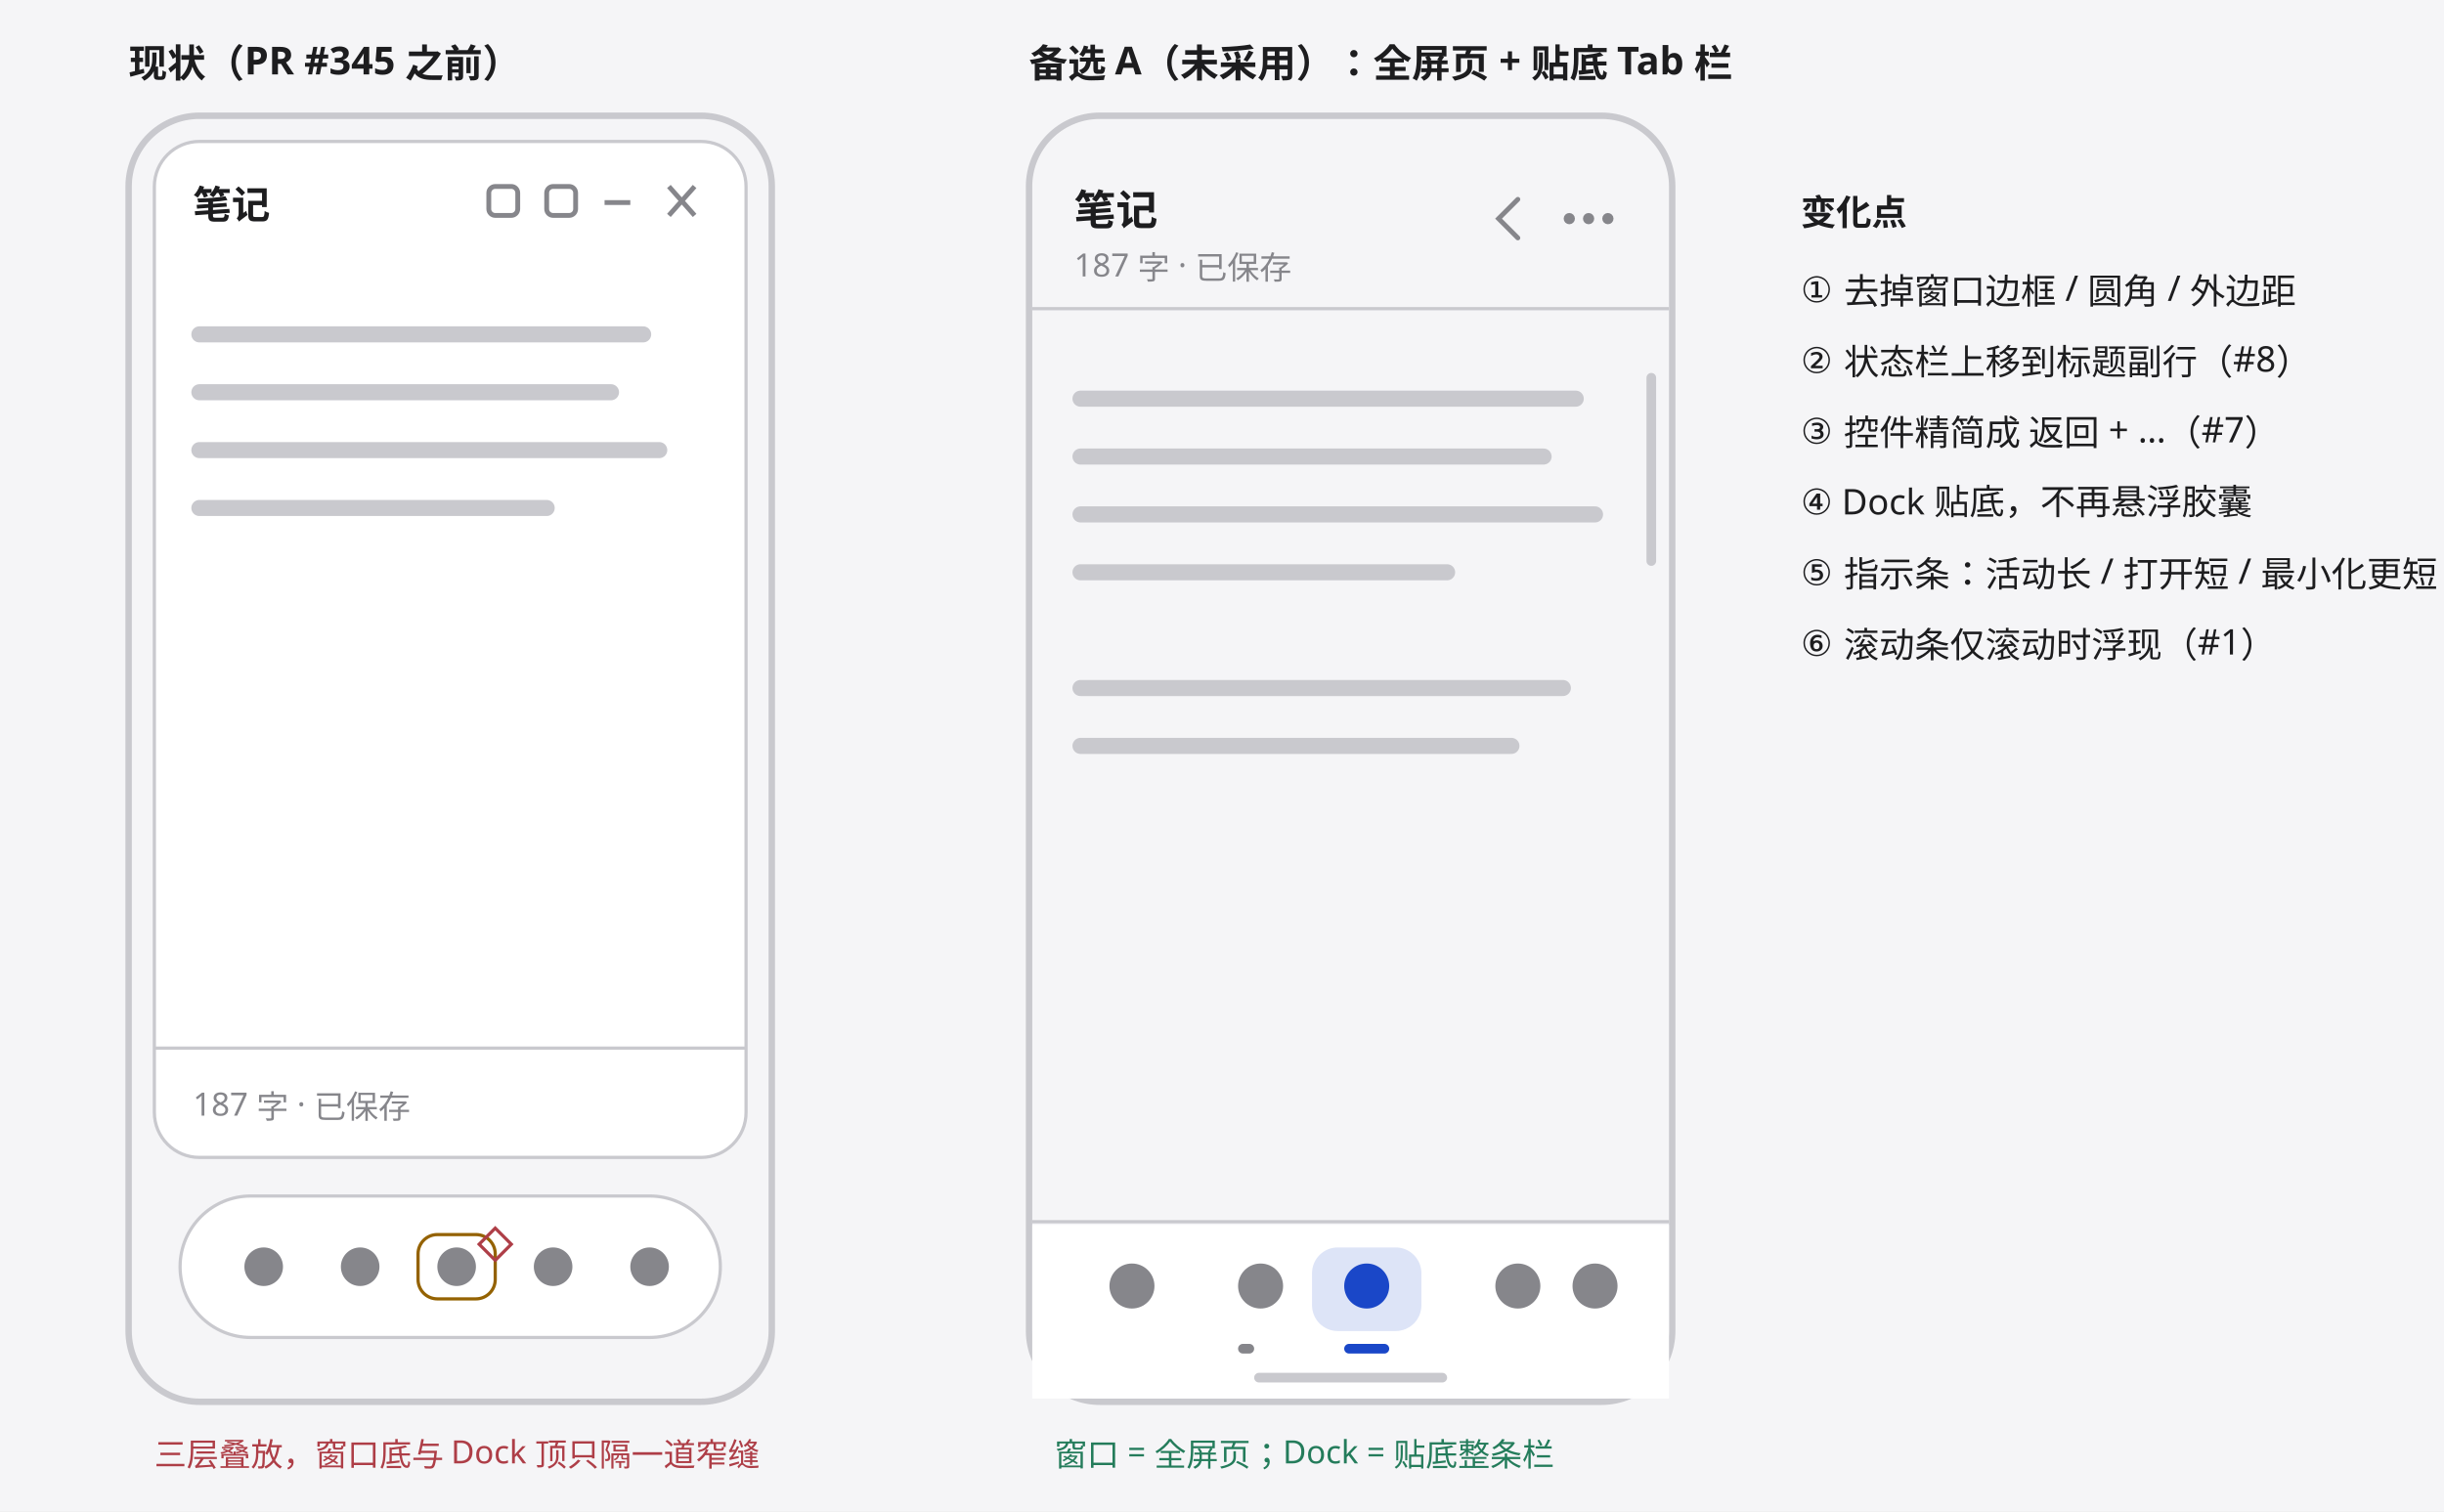
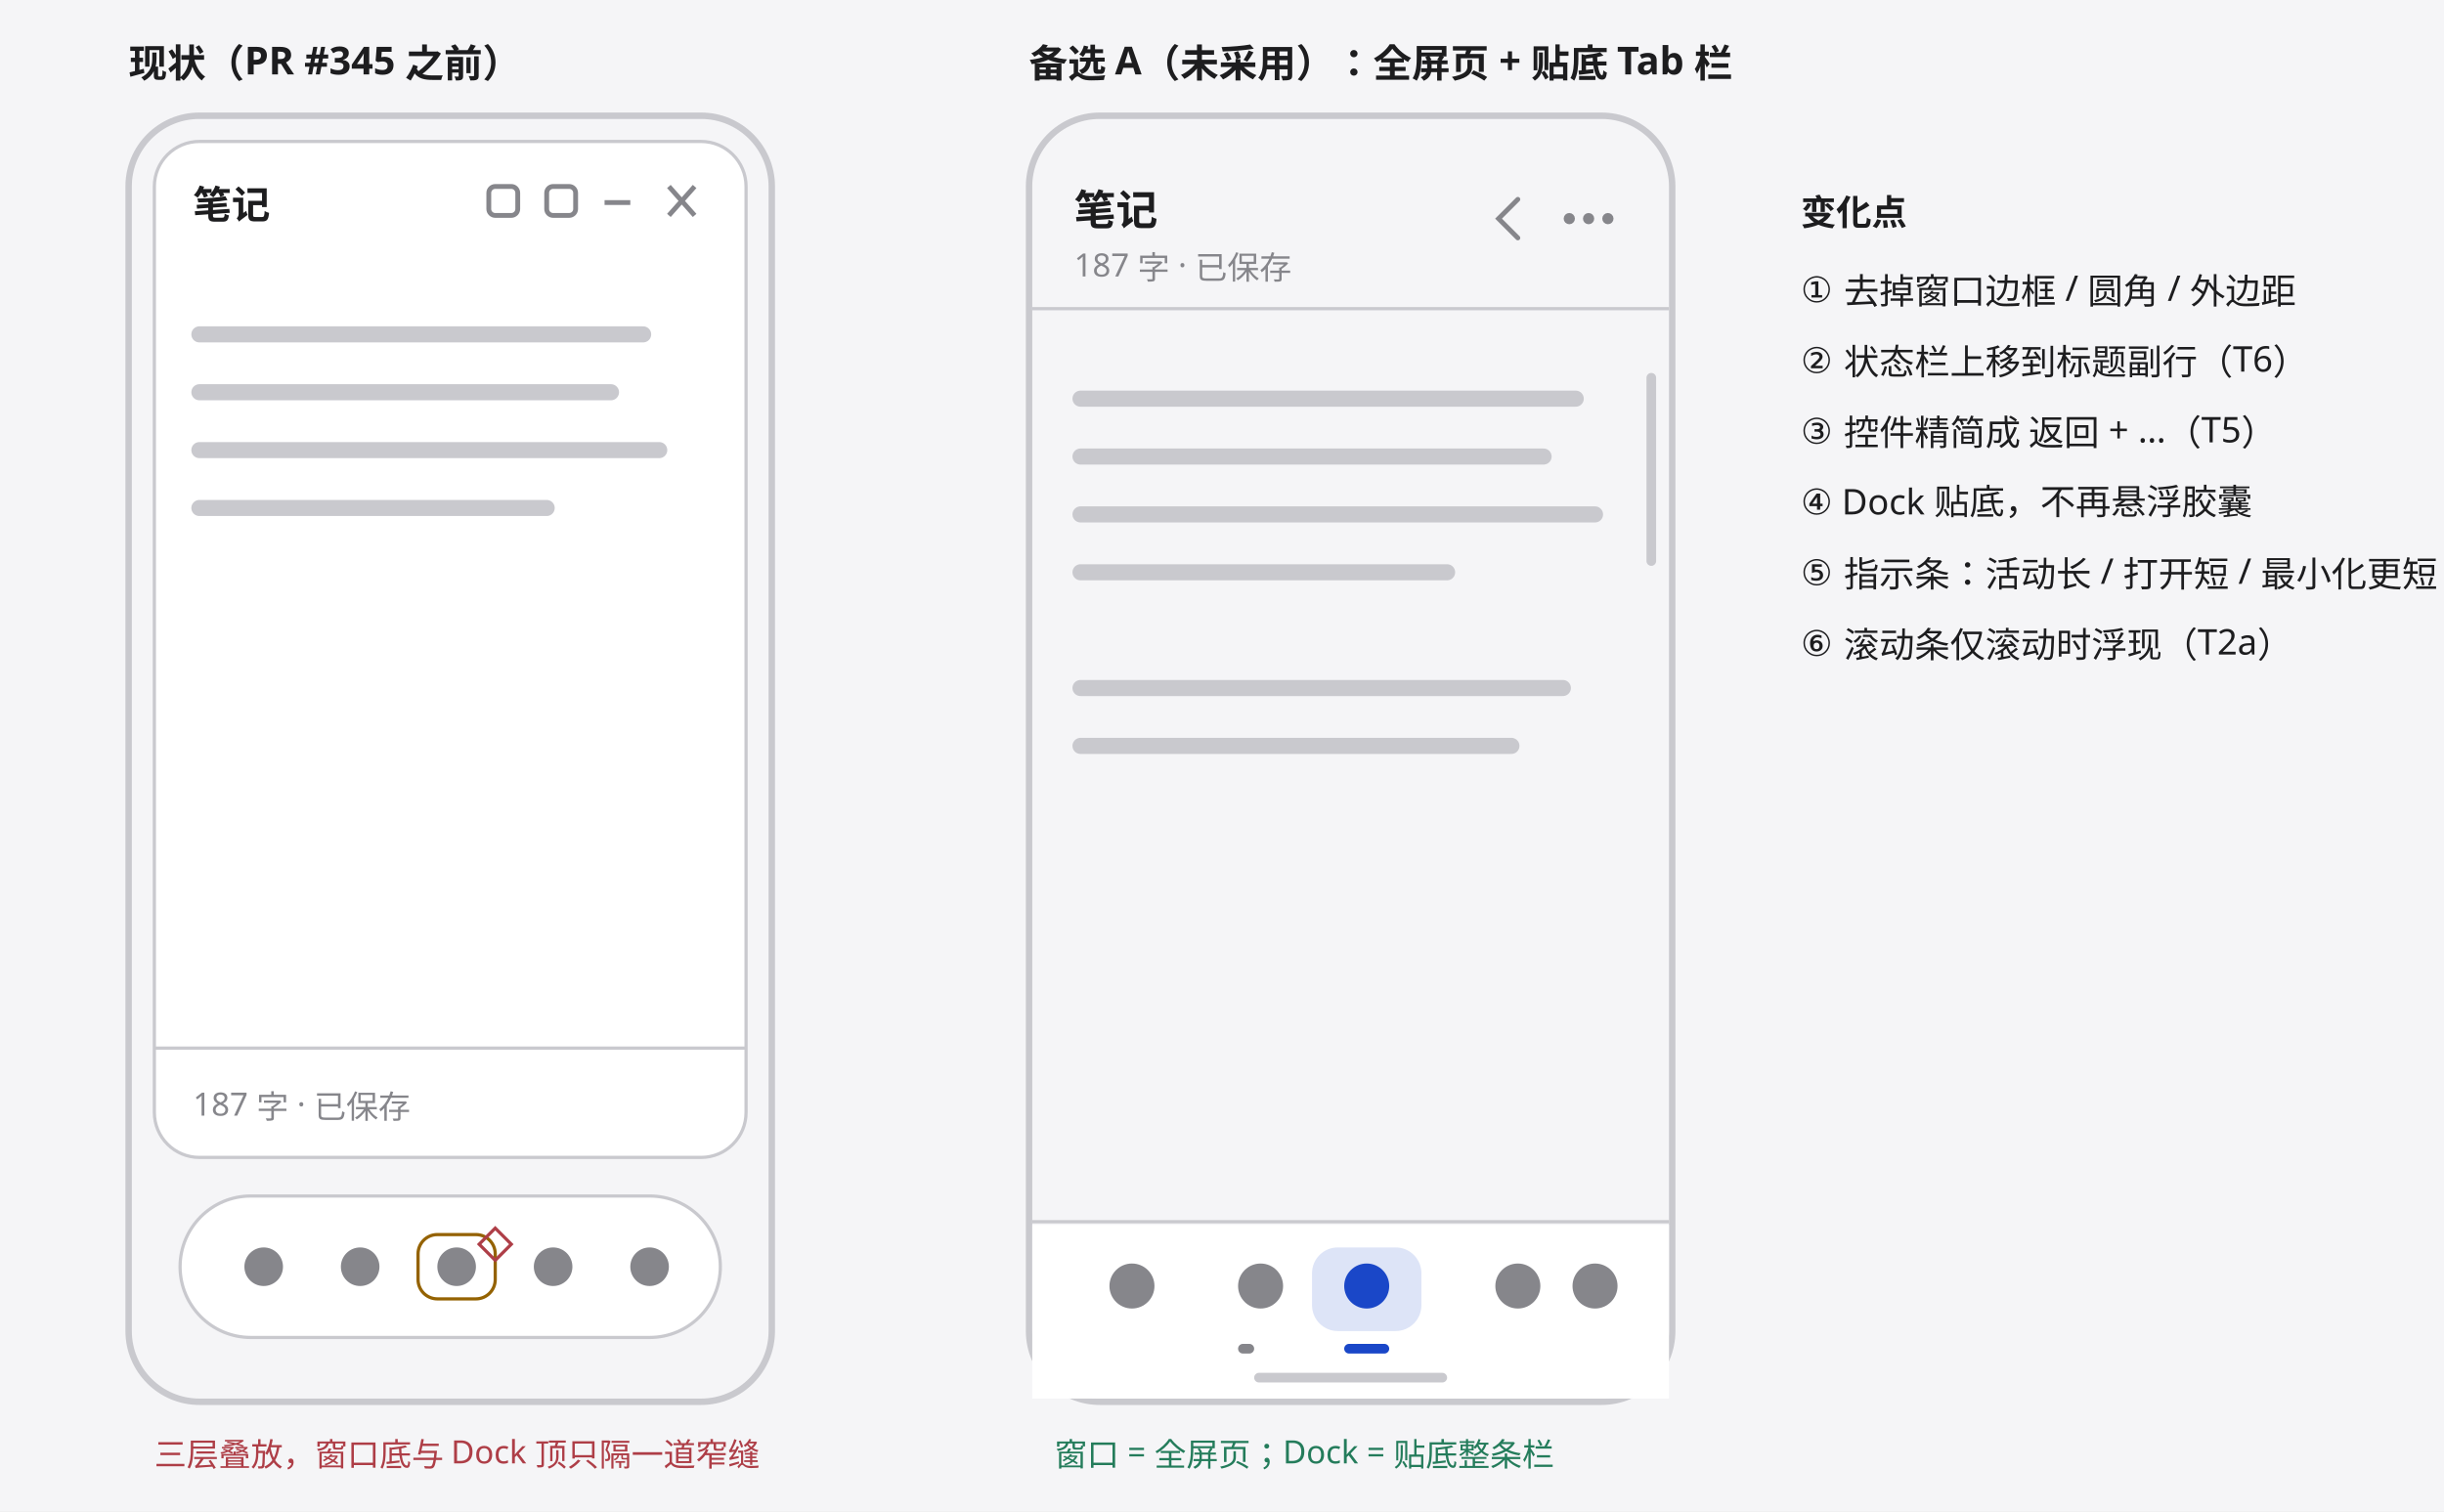
<svg xmlns="http://www.w3.org/2000/svg" viewBox="0 0 760 470" font-family="sans-serif" font-size="12" fill="#1d1d1f">
  <rect width="100%" height="100%" fill="#f5f5f7" />
  <text x="40" y="24" font-weight="bold">现状（PR #345 之前）</text>
  <text x="320" y="24" font-weight="bold">备选 A（未采用）：全屏页 + 贴底 Tab 栏</text>
  <rect x="40" y="36" width="200" height="400" rx="22" fill="none" stroke="#c9c9ce" stroke-width="2" />
  <rect x="48" y="44" width="184" height="316" rx="14" fill="#ffffff" stroke="#c9c9ce" />
  <text x="60" y="68" font-size="12" font-weight="bold">笔记</text>
  <g stroke="#86868b" stroke-width="1.5" fill="none">
    <rect x="152" y="58" width="9" height="9" rx="2" />
    <rect x="170" y="58" width="9" height="9" rx="2" />
    <line x1="188" y1="63" x2="196" y2="63" />
    <path d="M208 58l8 9M216 58l-8 9" />
  </g>
  <g stroke="#c9c9ce" stroke-width="5" stroke-linecap="round">
    <line x1="62" y1="104" x2="200" y2="104" />
    <line x1="62" y1="122" x2="190" y2="122" />
    <line x1="62" y1="140" x2="205" y2="140" />
    <line x1="62" y1="158" x2="170" y2="158" />
  </g>
  <line x1="48" y1="326" x2="232" y2="326" stroke="#c9c9ce" />
  <text x="60" y="347" font-size="10" fill="#86868b">187 字 · 已保存</text>
  <rect x="56" y="372" width="168" height="44" rx="22" fill="#ffffff" stroke="#c9c9ce" />
  <g fill="#86868b">
    <circle cx="82" cy="394" r="6" />
    <circle cx="112" cy="394" r="6" />
    <circle cx="142" cy="394" r="6" />
    <circle cx="172" cy="394" r="6" />
    <circle cx="202" cy="394" r="6" />
  </g>
  <rect x="130" y="384" width="24" height="20" rx="6" fill="none" stroke="#946200" />
  <path d="M154 382l5 5-5 5-5-5z" fill="none" stroke="#ae3e47" />
  <text x="48" y="456" font-size="10" fill="#ae3e47">三层叠放，窗口底与 Dock 顶只隔一道窄缝</text>
  <rect x="320" y="36" width="200" height="400" rx="22" fill="none" stroke="#c9c9ce" stroke-width="2" />
  <text x="334" y="70" font-size="13" font-weight="bold">笔记</text>
  <text x="334" y="86" font-size="10" fill="#86868b">187 字 · 已保存</text>
  <g stroke="#86868b" stroke-width="1.5" fill="none" stroke-linecap="round">
    <path d="M472 62l-6 6 6 6" />
    <circle cx="488" cy="68" r="1" fill="#86868b" />
    <circle cx="494" cy="68" r="1" fill="#86868b" />
    <circle cx="500" cy="68" r="1" fill="#86868b" />
  </g>
  <line x1="321" y1="96" x2="519" y2="96" stroke="#c9c9ce" />
  <g stroke="#c9c9ce" stroke-width="5" stroke-linecap="round">
    <line x1="336" y1="124" x2="490" y2="124" />
    <line x1="336" y1="142" x2="480" y2="142" />
    <line x1="336" y1="160" x2="496" y2="160" />
    <line x1="336" y1="178" x2="450" y2="178" />
    <line x1="336" y1="214" x2="486" y2="214" />
    <line x1="336" y1="232" x2="470" y2="232" />
  </g>
  <rect x="512" y="116" width="3" height="60" rx="1.5" fill="#c9c9ce" />
  <line x1="321" y1="380" x2="519" y2="380" stroke="#c9c9ce" />
  <rect x="321" y="381" width="198" height="54" fill="#ffffff" />
  <g fill="#86868b">
    <circle cx="352" cy="400" r="7" />
    <circle cx="392" cy="400" r="7" />
    <circle cx="472" cy="400" r="7" />
    <circle cx="496" cy="400" r="7" />
  </g>
  <rect x="408" y="388" width="34" height="26" rx="8" fill="#1a47c8" opacity="0.15" />
  <circle cx="425" cy="400" r="7" fill="#1a47c8" />
  <rect x="418" y="418" width="14" height="3" rx="1.5" fill="#1a47c8" />
  <rect x="385" y="418" width="5" height="3" rx="1.5" fill="#86868b" />
  <rect x="390" y="427" width="60" height="3" rx="1.5" fill="#c9c9ce" />
  <text x="328" y="456" font-size="10" fill="#247c5b">窗口 = 全屏页；Dock = 贴底整条栏</text>
  <g font-size="11">
    <text x="560" y="70" font-weight="bold">变化点</text>
    <text x="560" y="94">① 去掉窗口边框 / 圆角 / 外边距</text>
-     <text x="560" y="116">② 状态栏上移到标题副行（#8）</text>
-     <text x="560" y="138">③ 控件精简成 返回 + …（#7）</text>
+     <text x="560" y="116">② 状态栏上移到标题副行（T6）</text>
+     <text x="560" y="138">③ 控件精简成 返回 + …（T5）</text>
    <text x="560" y="160">④ Dock 贴底，不再悬浮胶囊</text>
    <text x="560" y="182">⑤ 指示条：活动长 / 打开短 / 最小化更短</text>
-     <text x="560" y="204">⑥ 滚动条仅滚动时浮现（#1）</text>
+     <text x="560" y="204">⑥ 滚动条仅滚动时浮现（T2a）</text>
  </g>
</svg>
